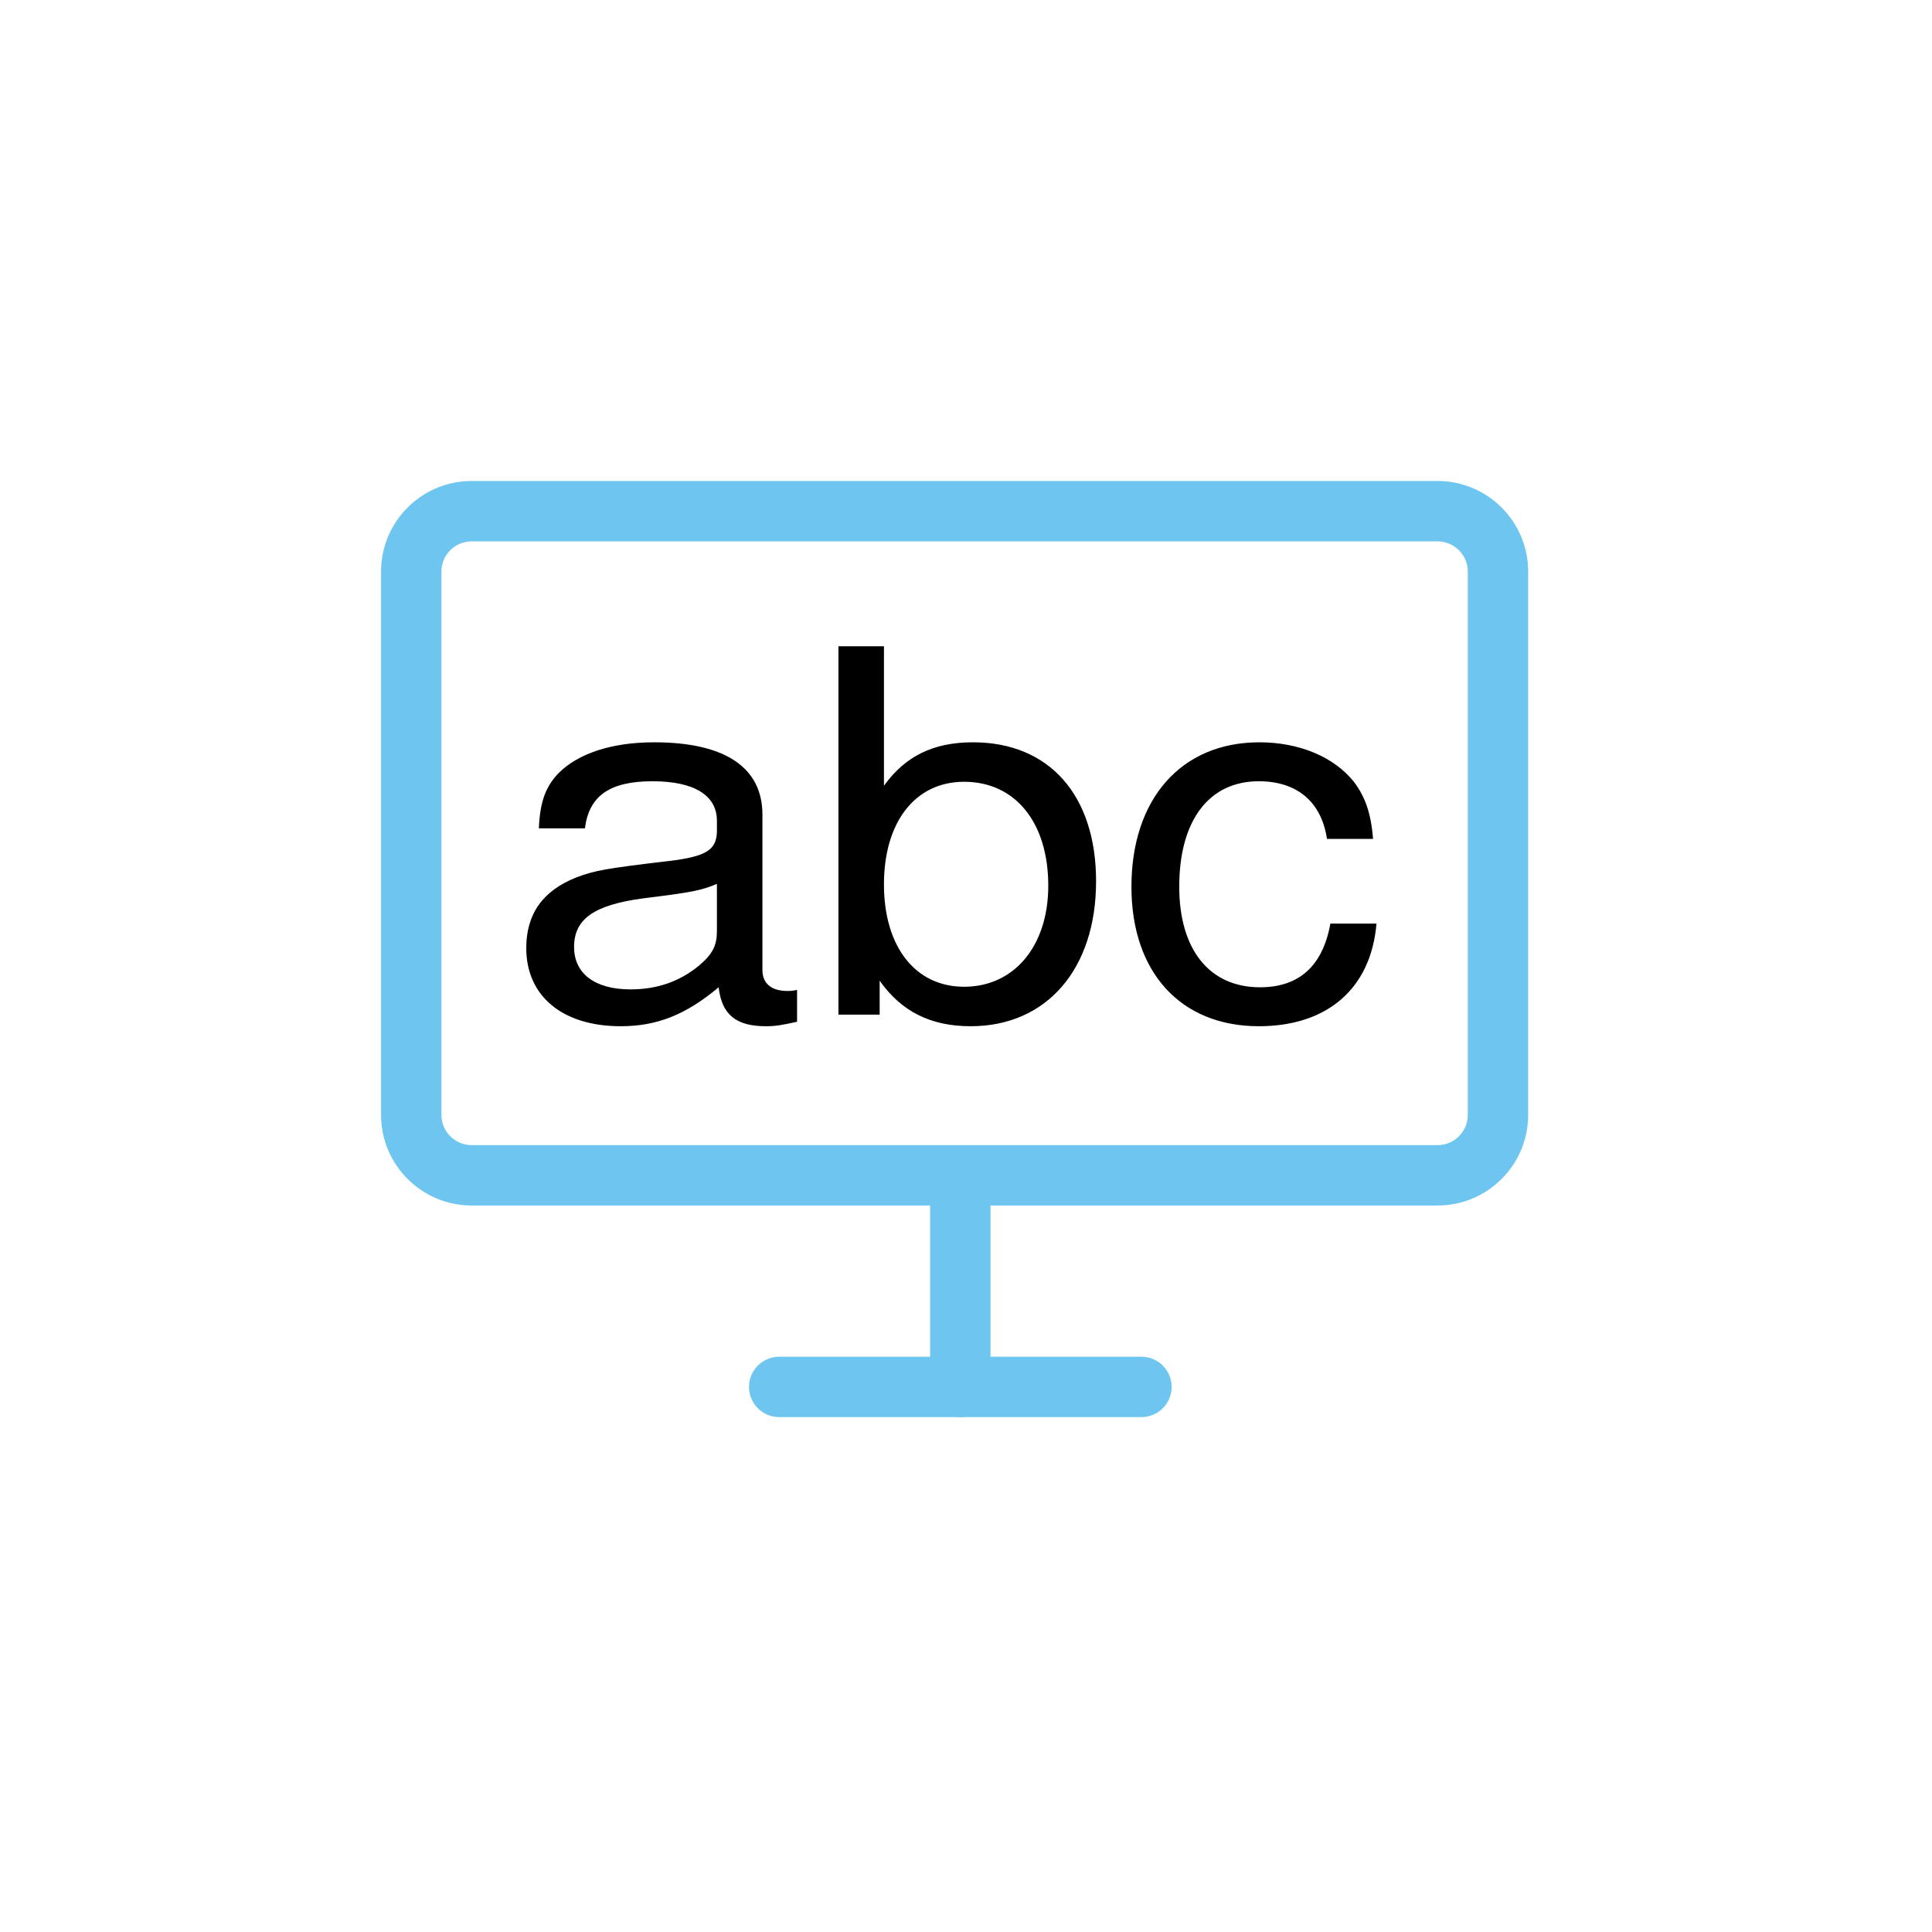
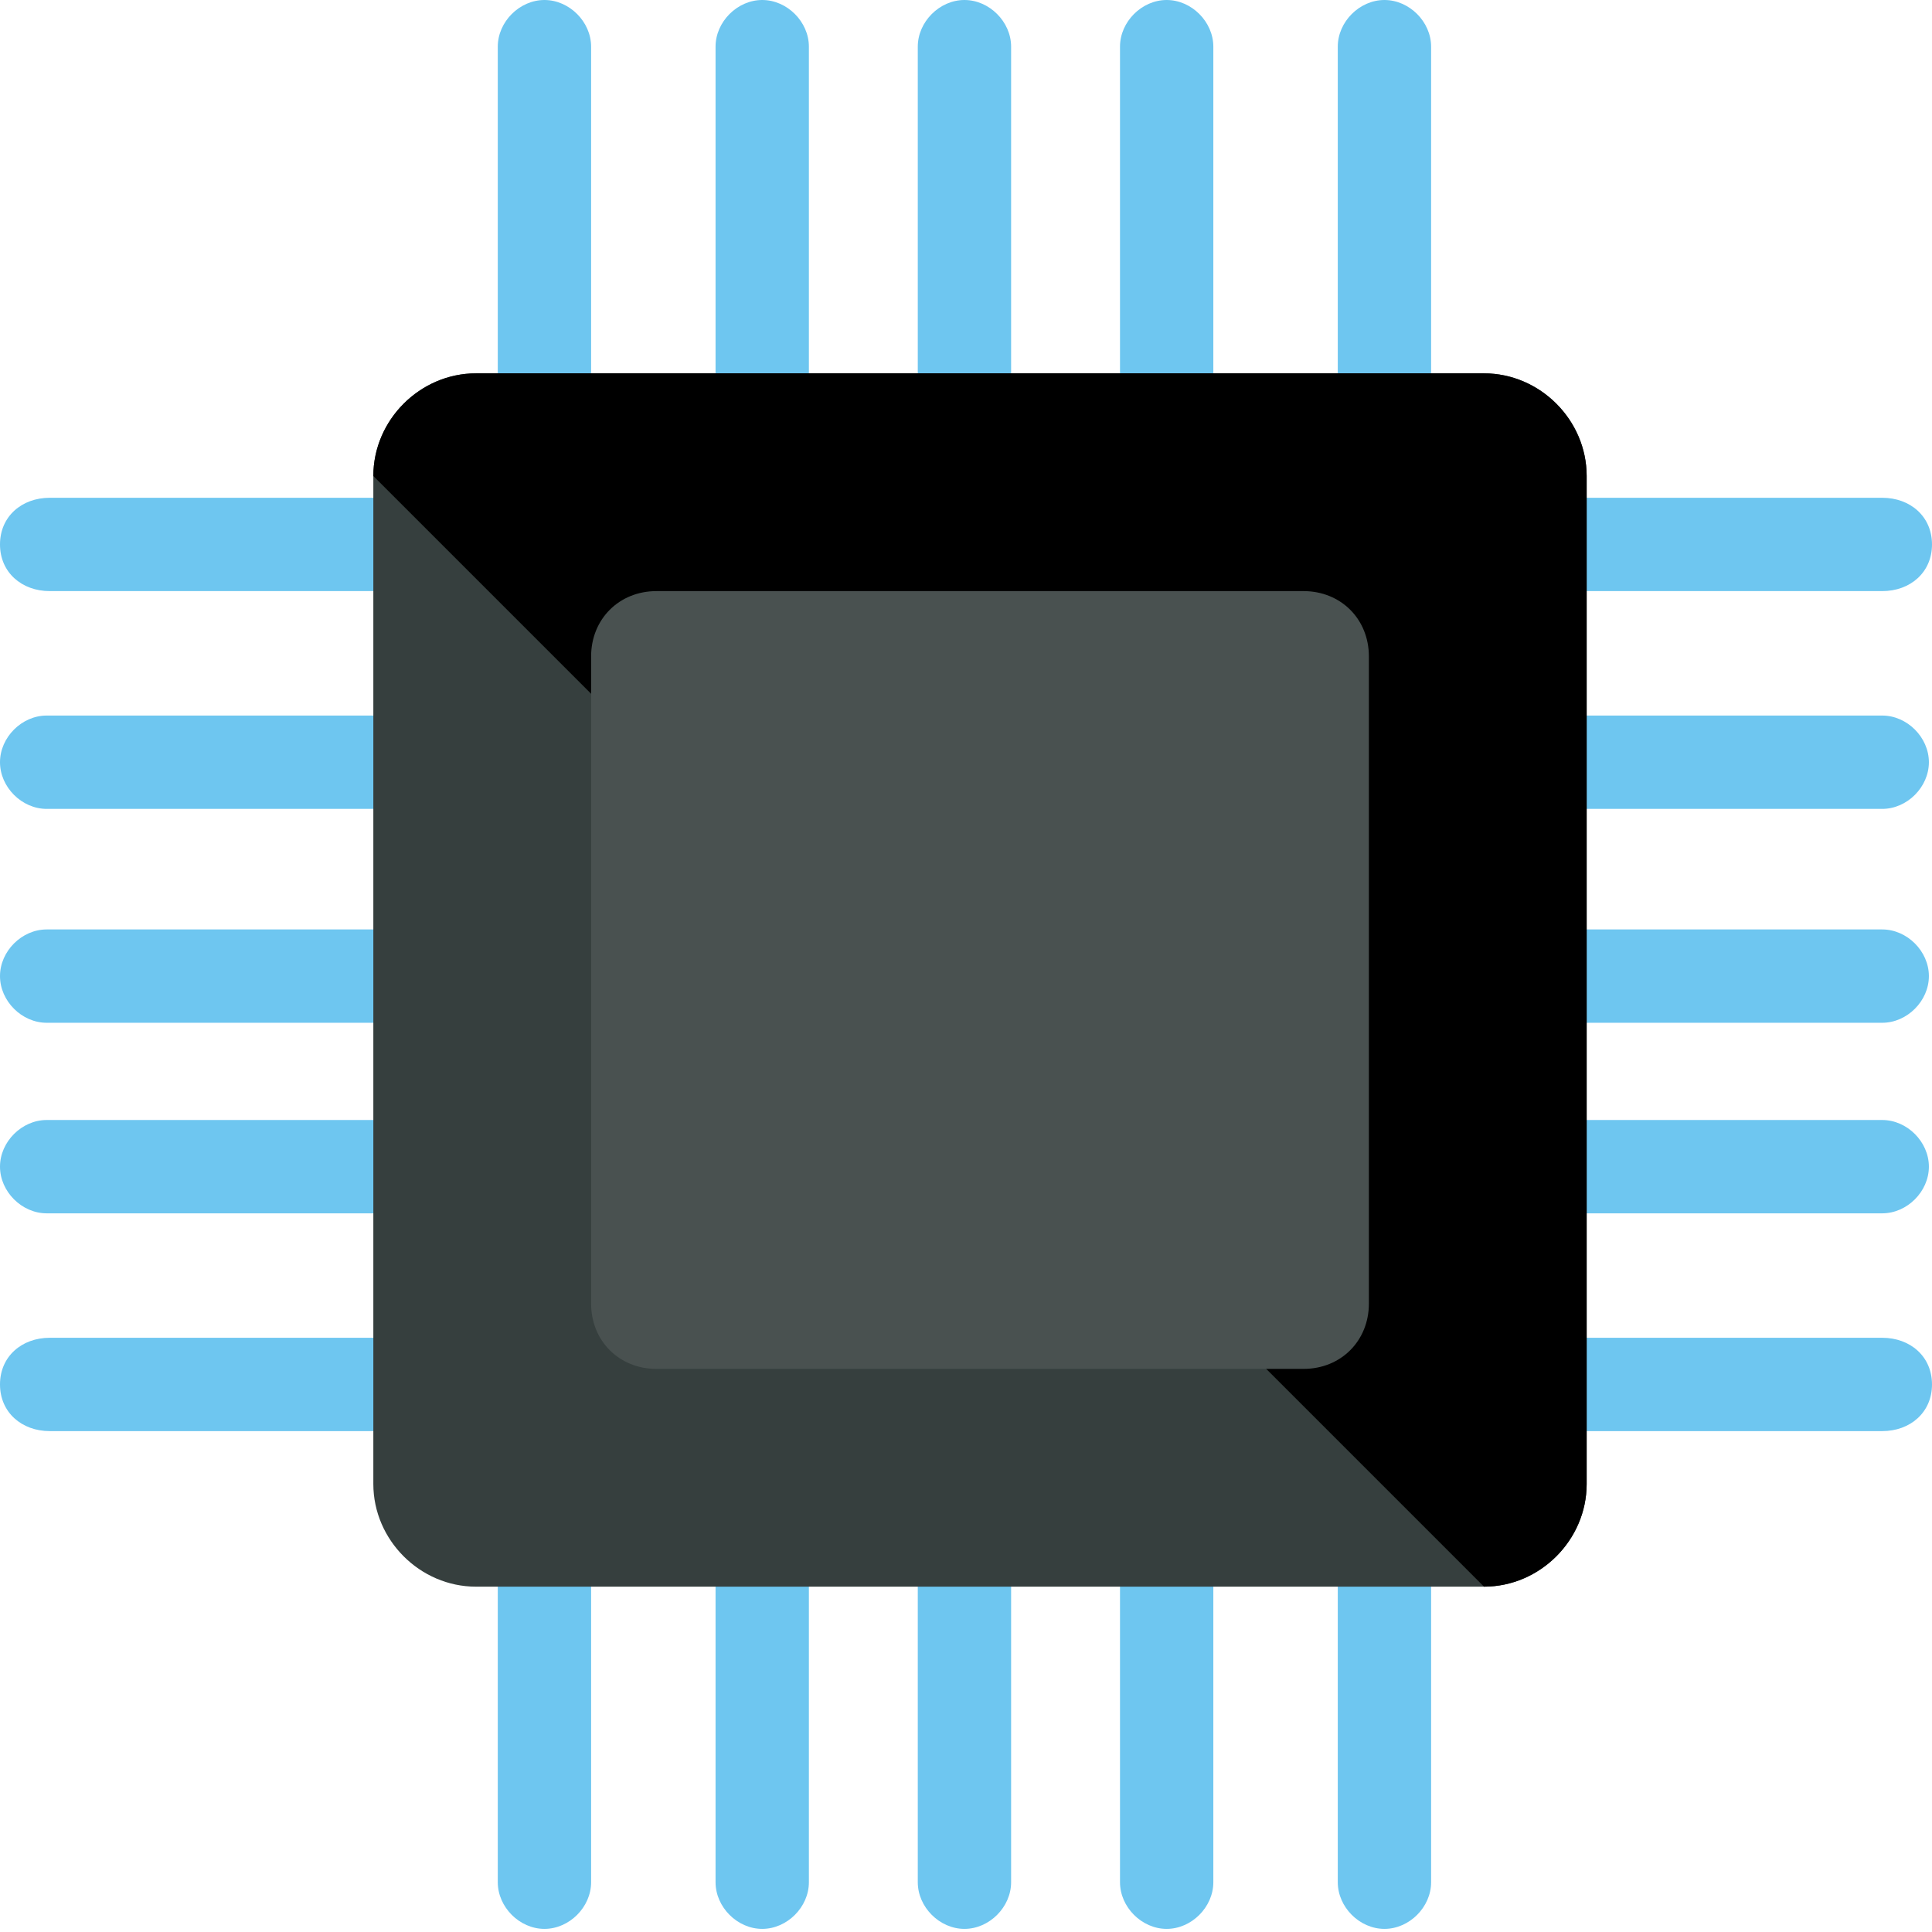
- <svg xmlns="http://www.w3.org/2000/svg" width="128" height="128">
+ <svg xmlns="http://www.w3.org/2000/svg" width="496.8" height="496.8">
  <g>
-     <rect fill="none" id="canvas_background" height="602" width="802" y="-1" x="-1" />
-   </g>
-   <g>
-     <g id="svg_2">
-       <path id="svg_3" fill="#6ec6f0" d="m95.245,79.867l-64,0c-3.309,0 -6,-2.691 -6,-6l0,-36c0,-3.309 2.691,-6 6,-6l64,0c3.309,0 6,2.691 6,6l0,36c0,3.309 -2.691,6 -6,6zm-64,-44c-1.103,0 -2,0.897 -2,2l0,36c0,1.103 0.897,2 2,2l64,0c1.103,0 2,-0.897 2,-2l0,-36c0,-1.103 -0.897,-2 -2,-2l-64,0z" />
-     </g>
-     <g id="svg_4">
-       <path id="svg_5" fill="#6ec6f0" d="m63.623,93.887c-1.104,0 -2,-0.896 -2,-2l0,-14c0,-1.104 0.896,-2 2,-2s2,0.896 2,2l0,14c0,1.104 -0.896,2 -2,2z" />
-     </g>
-     <g id="svg_6">
-       <path id="svg_7" fill="#6ec6f0" d="m75.623,93.887l-24,0c-1.104,0 -2,-0.896 -2,-2s0.896,-2 2,-2l24,0c1.104,0 2,0.896 2,2s-0.896,2 -2,2z" />
-     </g>
-     <text stroke="#000" transform="matrix(1.213826,0,0,1.115736,-17.74557,-6.520012) " xml:space="preserve" text-anchor="start" font-family="Helvetica, Arial, sans-serif" font-size="30" id="svg_14" y="66.093" x="42.08" stroke-width="0" fill="#000000">abc</text>
+     <path id="svg_1" fill="#6ec6f0" d="m152,484c0,6.4 -5.6,12 -12,12l0,0c-6.4,0 -12,-5.6 -12,-12l0,-472c0,-6.4 5.6,-12 12,-12l0,0c6.4,0 12,5.6 12,12l0,472z" />
+     <path id="svg_3" fill="#6ec6f0" d="m208,484c0,6.4 -5.6,12 -12,12l0,0c-6.4,0 -12,-5.6 -12,-12l0,-472c0,-6.4 5.6,-12 12,-12l0,0c6.4,0 12,5.6 12,12l0,472z" />
+     <path id="svg_5" fill="#6ec6f0" d="m312,484c0,6.4 -5.6,12 -12,12l0,0c-6.4,0 -12,-5.6 -12,-12l0,-472c0,-6.4 5.6,-12 12,-12l0,0c6.4,0 12,5.6 12,12l0,472z" />
+     <path id="svg_7" fill="#6ec6f0" d="m368,484c0,6.4 -5.6,12 -12,12l0,0c-6.4,0 -12,-5.6 -12,-12l0,-472c0,-6.4 5.6,-12 12,-12l0,0c6.4,0 12,5.6 12,12l0,472z" />
+     <path id="svg_9" fill="#6ec6f0" d="m260,484c0,6.4 -5.6,12 -12,12l0,0c-6.4,0 -12,-5.6 -12,-12l0,-472c0,-6.4 5.6,-12 12,-12l0,0c6.4,0 12,5.6 12,12l0,472z" />
+     <path id="svg_11" fill="#6ec6f0" d="m12.8,152c-7.2,0 -12.8,-4.8 -12.8,-12l0,0c0,-7.2 5.6,-12 12.8,-12l471.2,0c7.2,0 12.8,4.8 12.8,12l0,0c0,7.2 -5.6,12 -12.8,12l-471.2,0z" />
+     <path id="svg_13" fill="#6ec6f0" d="m496,196c0,6.4 -5.6,12 -12,12l-472,0c-6.4,0 -12,-5.6 -12,-12l0,0c0,-6.4 5.6,-12 12,-12l472,0c6.4,0 12,5.6 12,12l0,0z" />
+     <path id="svg_15" fill="#6ec6f0" d="m496,300c0,6.4 -5.6,12 -12,12l-472,0c-6.4,0 -12,-5.6 -12,-12l0,0c0,-6.4 5.6,-12 12,-12l472,0c6.4,0 12,5.6 12,12l0,0z" />
+     <path id="svg_17" fill="#6ec6f0" d="m496,251c0,6.4 -5.6,12 -12,12l-472,0c-6.4,0 -12,-5.6 -12,-12l0,0c0,-6.4 5.6,-12 12,-12l472,0c6.4,0 12,5.6 12,12l0,0z" />
+     <path id="svg_19" fill="#6ec6f0" d="m12.8,368c-7.2,0 -12.8,-4.8 -12.8,-12l0,0c0,-7.2 5.6,-12 12.8,-12l471.2,0c7.2,0 12.8,4.8 12.8,12l0,0c0,7.2 -5.6,12 -12.8,12l-471.2,0z" />
+     <path id="svg_21" fill="#363F3E" d="m408,381.6c0,14.4 -12,26.4 -26.4,26.4l-259.2,0c-14.4,0 -26.4,-12 -26.4,-26.4l0,-259.2c0,-14.4 12,-26.4 26.4,-26.4l259.2,0c14.4,0 26.4,12 26.4,26.4l0,259.2z" />
+     <path id="svg_22" d="m96,122.4c0,-14.4 12,-26.4 26.4,-26.4l259.2,0c14.4,0 26.4,12 26.4,26.4l0,259.2c0,14.4 -12,26.4 -26.4,26.4" />
+     <path id="svg_23" fill="#495150" d="m352,335.2c0,9.6 -7.2,16.8 -16.8,16.8l-166.4,0c-9.6,0 -16.8,-7.2 -16.8,-16.8l0,-166.4c0,-9.6 7.2,-16.8 16.8,-16.8l166.4,0c9.6,0 16.8,7.2 16.8,16.8l0,166.4z" />
+     <g id="svg_29" />
+     <g id="svg_30" />
+     <g id="svg_31" />
+     <g id="svg_32" />
+     <g id="svg_33" />
+     <g id="svg_34" />
+     <g id="svg_35" />
+     <g id="svg_36" />
+     <g id="svg_37" />
+     <g id="svg_38" />
+     <g id="svg_39" />
+     <g id="svg_40" />
+     <g id="svg_41" />
+     <g id="svg_42" />
+     <g id="svg_43" />
  </g>
</svg>
